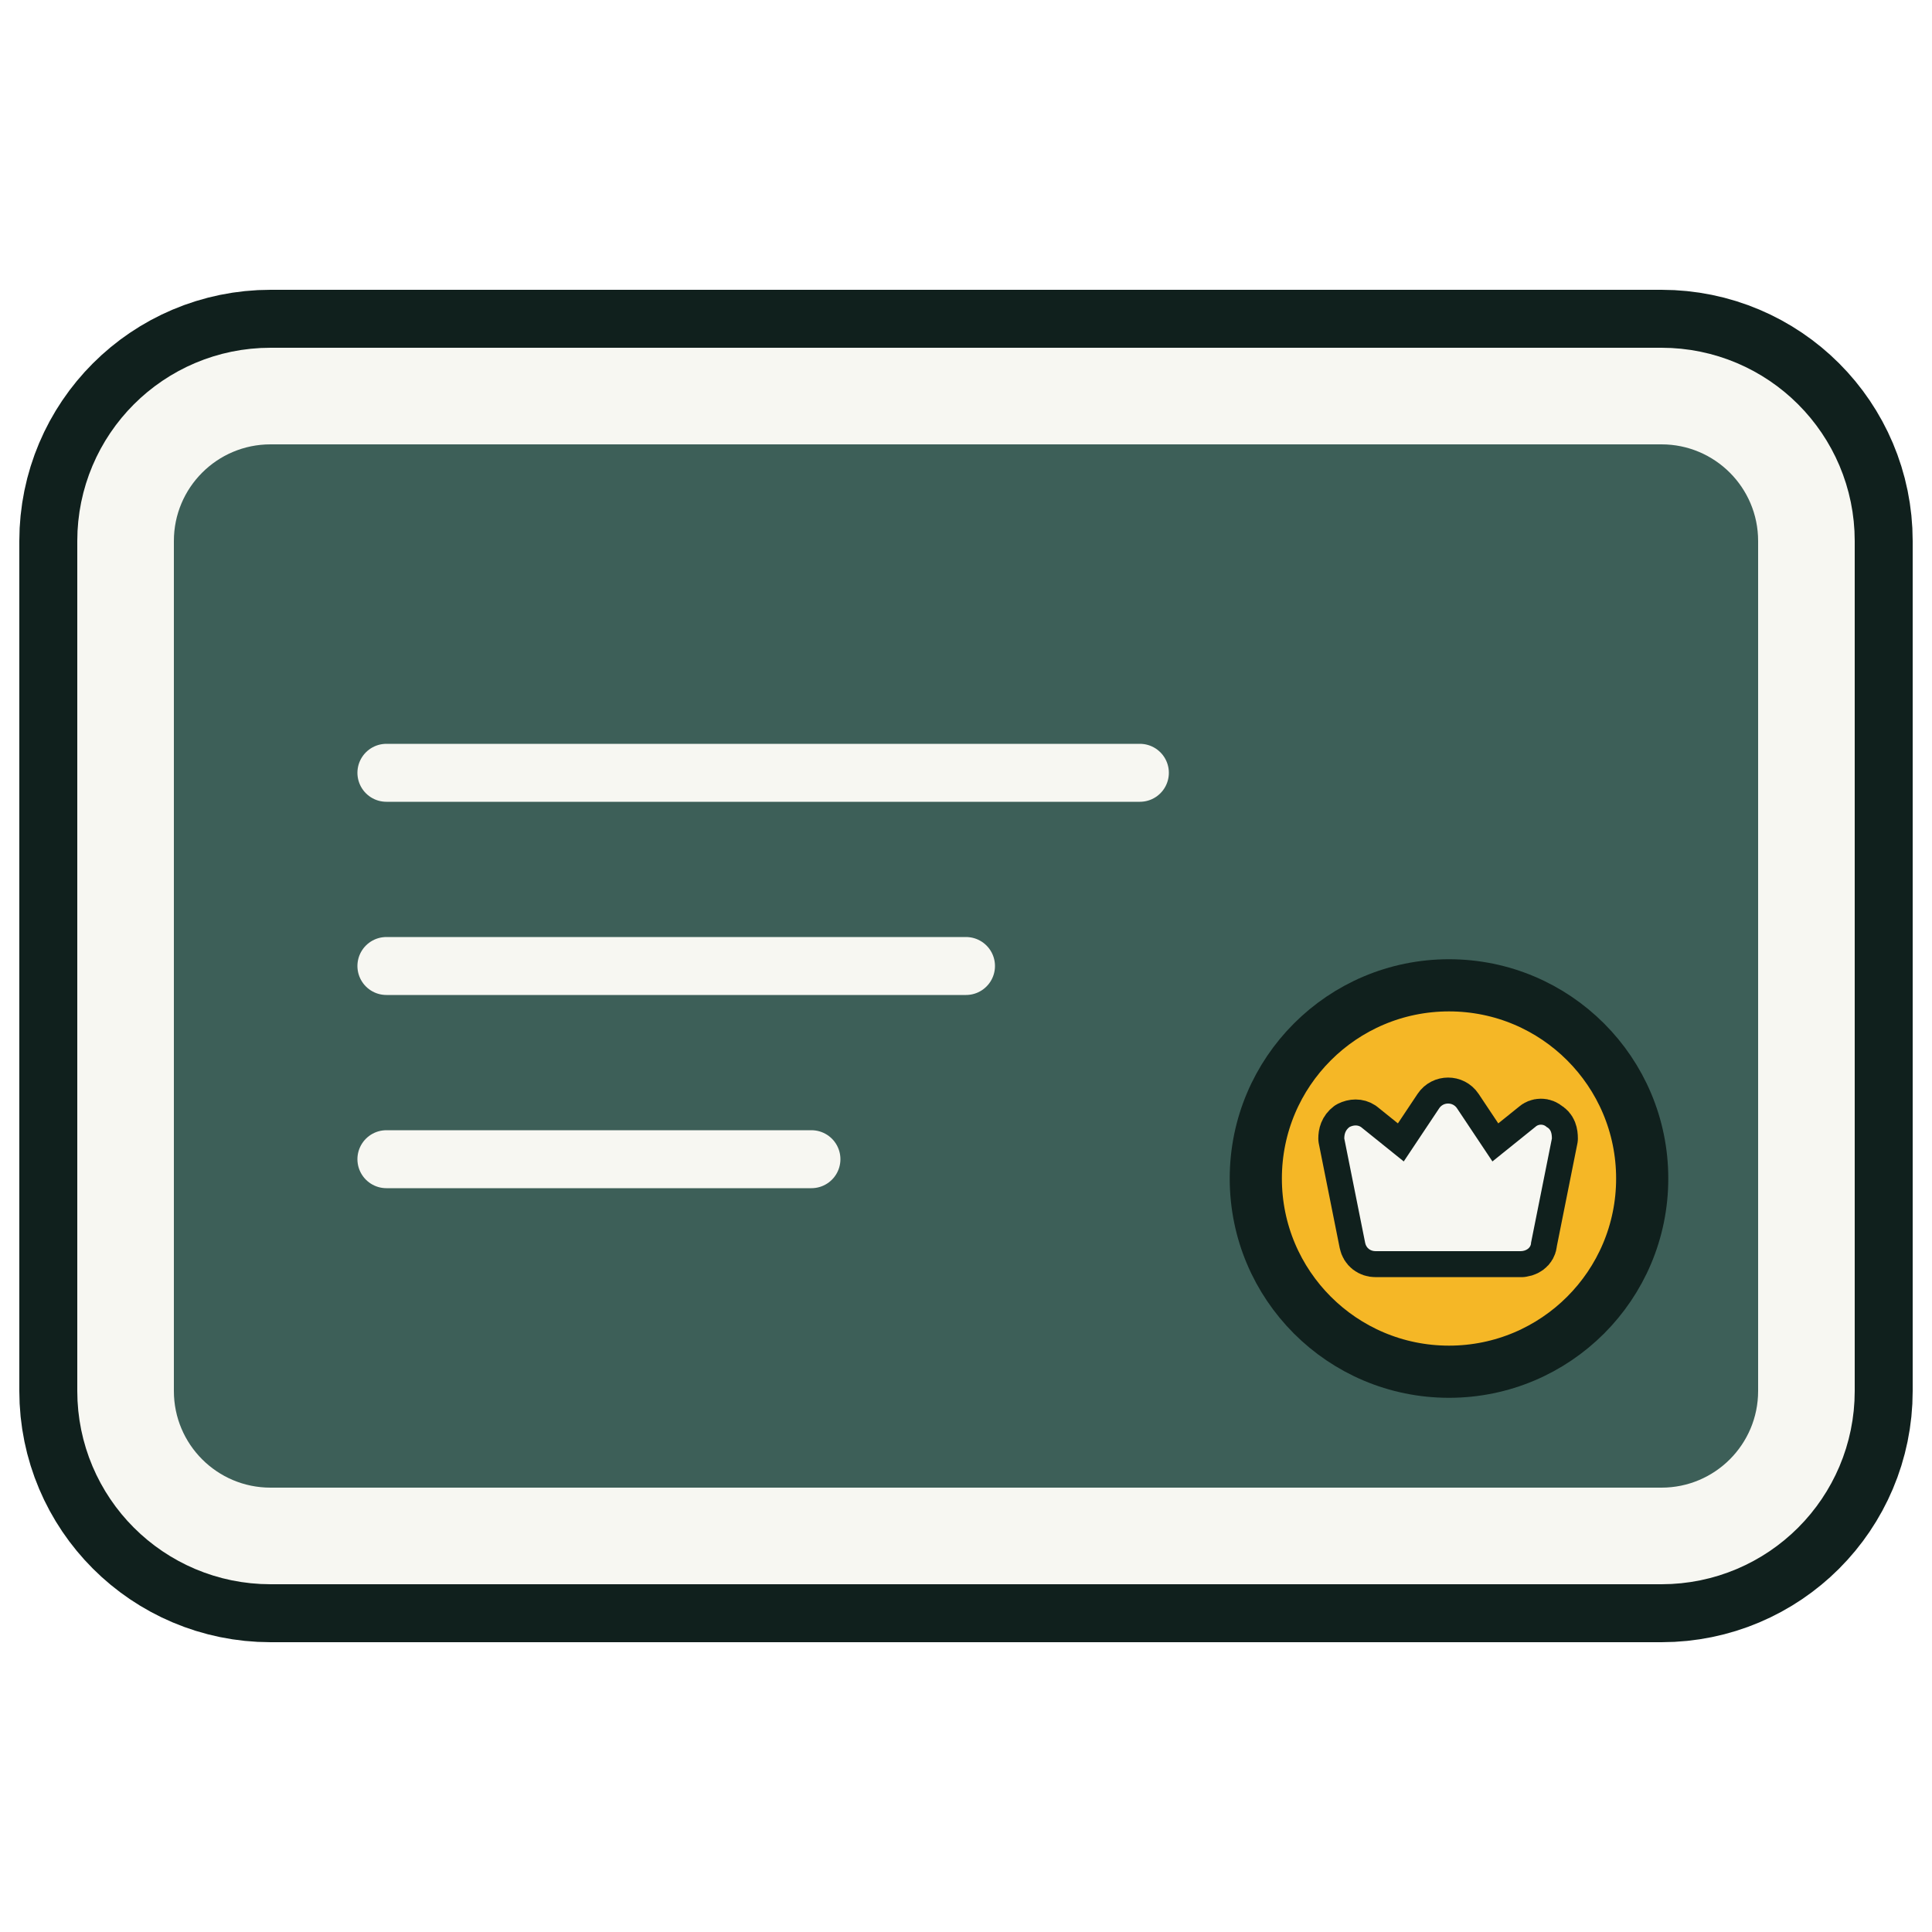
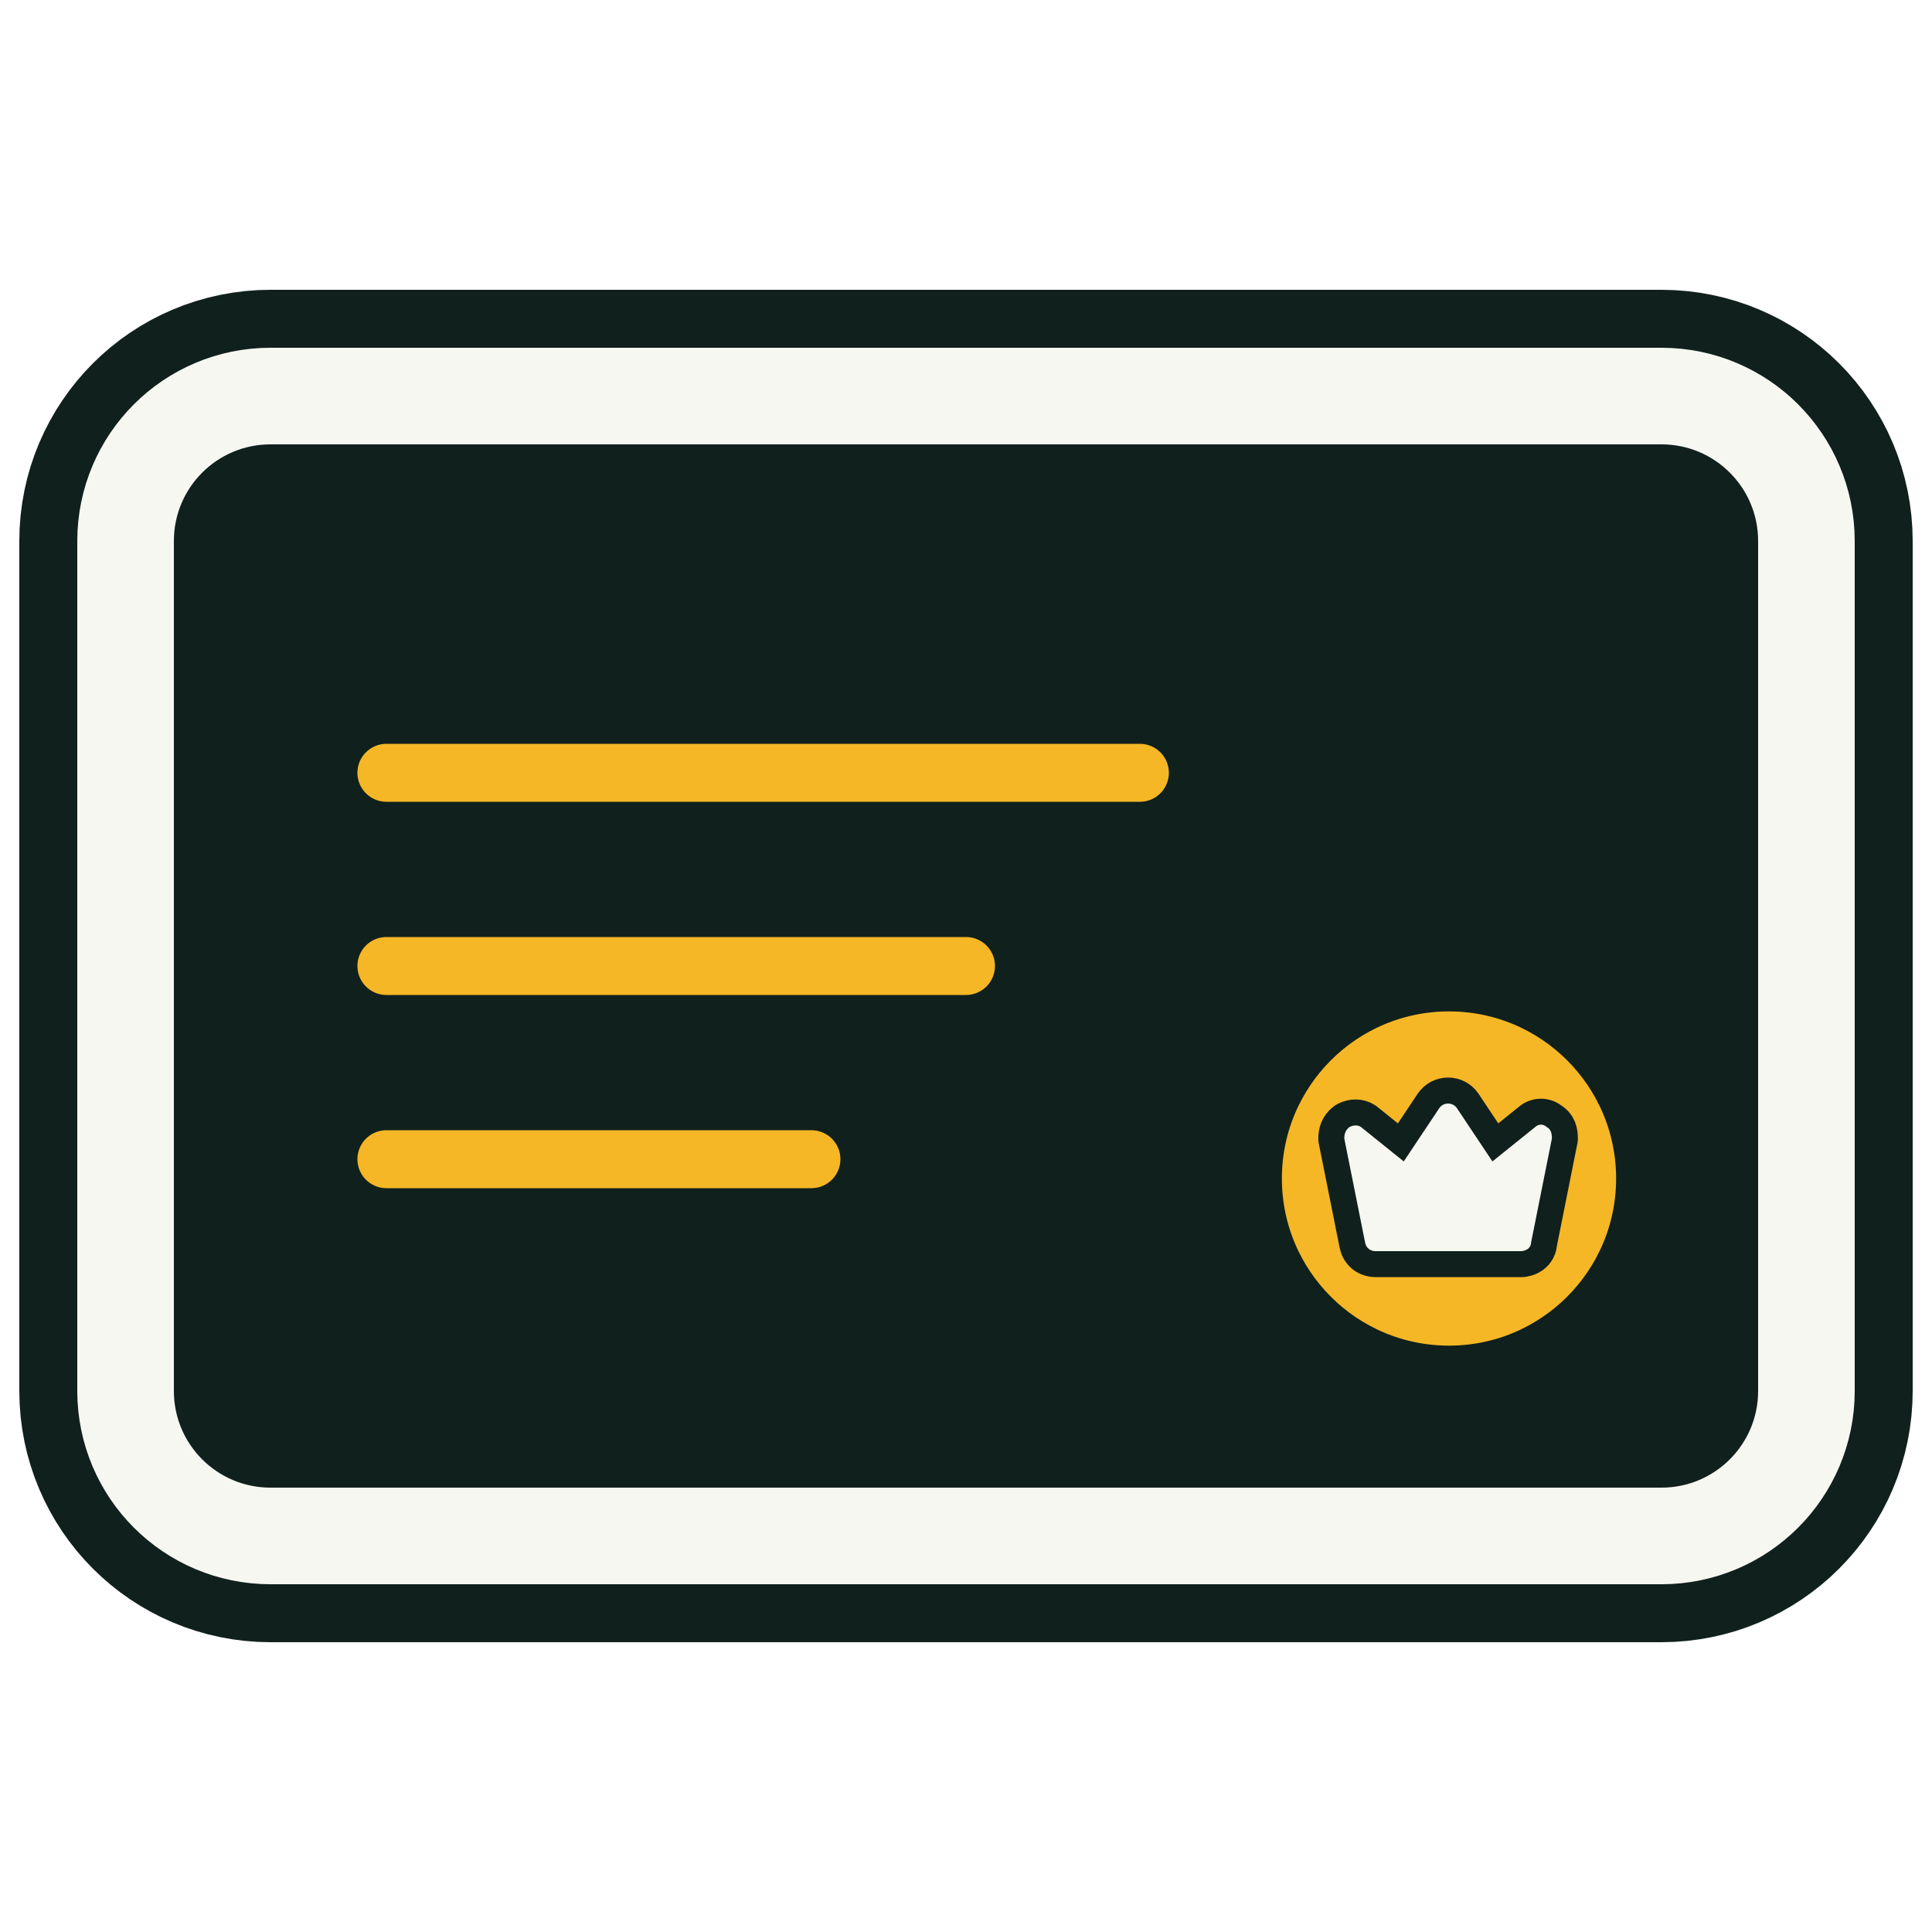
<svg xmlns="http://www.w3.org/2000/svg" viewBox="0 0 200 200" width="200" height="200">
  <g fill="none" stroke="#10201d" stroke-width="32.00" stroke-linejoin="round">
    <path d="M28 46 H172 A10 10 0 0 1 182 56 V144 A10 10 0 0 1 172 154 H28 A10 10 0 0 1 18 144 V56 A10 10 0 0 1 28 46 Z" />
  </g>
  <g fill="none" stroke="#f7f7f2" stroke-width="20.00" stroke-linejoin="round">
    <path d="M28 46 H172 A10 10 0 0 1 182 56 V144 A10 10 0 0 1 172 154 H28 A10 10 0 0 1 18 144 V56 A10 10 0 0 1 28 46 Z" />
  </g>
-   <g fill="#3d5f58">
+   <g fill="#10201d">
    <path d="M28 46 H172 A10 10 0 0 1 182 56 V144 A10 10 0 0 1 172 154 H28 A10 10 0 0 1 18 144 V56 A10 10 0 0 1 28 46 Z" />
  </g>
-   <path d="M40 80 H118" fill="none" stroke="#f7f7f2" stroke-width="6" stroke-linecap="round" stroke-linejoin="round" />
-   <path d="M40 100 H100" fill="none" stroke="#f7f7f2" stroke-width="6" stroke-linecap="round" stroke-linejoin="round" />
-   <path d="M40 120 H84" fill="none" stroke="#f7f7f2" stroke-width="6" stroke-linecap="round" stroke-linejoin="round" />
+   <path d="M40 80 H118" fill="none" stroke="#f5b726" stroke-width="6" stroke-linecap="round" stroke-linejoin="round" />
+   <path d="M40 100 H100" fill="none" stroke="#f5b726" stroke-width="6" stroke-linecap="round" stroke-linejoin="round" />
+   <path d="M40 120 H84" fill="none" stroke="#f5b726" stroke-width="6" stroke-linecap="round" stroke-linejoin="round" />
  <circle cx="150" cy="122" r="20" fill="#f5b726" stroke="#10201d" stroke-width="5.4" />
  <g transform="translate(137.00 109.00) scale(1.08)" fill="none" stroke="#10201d" stroke-width="4.98" stroke-linejoin="round">
    <path d="M19 19h-14c-.5 0 -.9 -.3 -1 -.8l-2 -10c0 -.4 .1 -.8 .5 -1.1c.4 -.2 .8 -.2 1.1 0l4.1 3.3l3.4 -5.1c.4 -.6 1.3 -.6 1.7 0l3.4 5.1l4.1 -3.3c.3 -.3 .8 -.3 1.1 0c.4 .2 .5 .6 .5 1.1l-2 10c0 .5 -.5 .8 -1 .8z" />
  </g>
  <g transform="translate(137.00 109.00) scale(1.08)" fill="#f7f7f2">
    <path d="M19 19h-14c-.5 0 -.9 -.3 -1 -.8l-2 -10c0 -.4 .1 -.8 .5 -1.1c.4 -.2 .8 -.2 1.1 0l4.1 3.3l3.4 -5.1c.4 -.6 1.3 -.6 1.7 0l3.4 5.1l4.1 -3.3c.3 -.3 .8 -.3 1.1 0c.4 .2 .5 .6 .5 1.1l-2 10c0 .5 -.5 .8 -1 .8z" />
  </g>
</svg>
